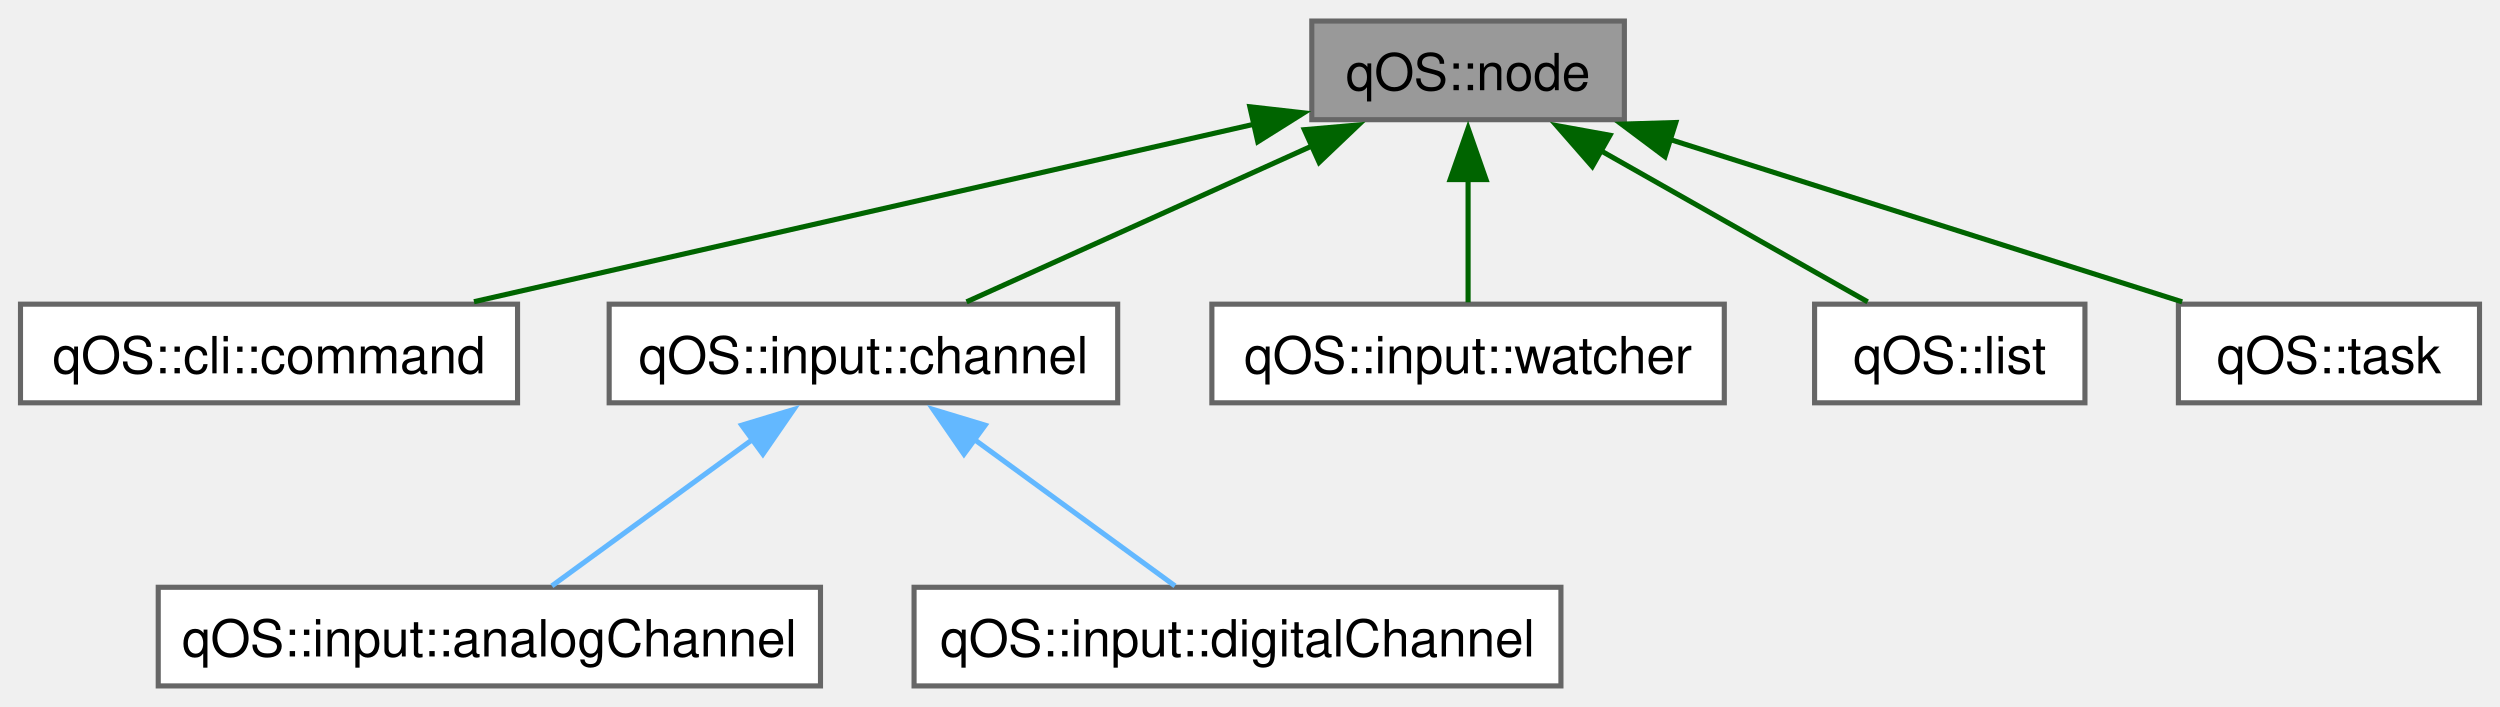
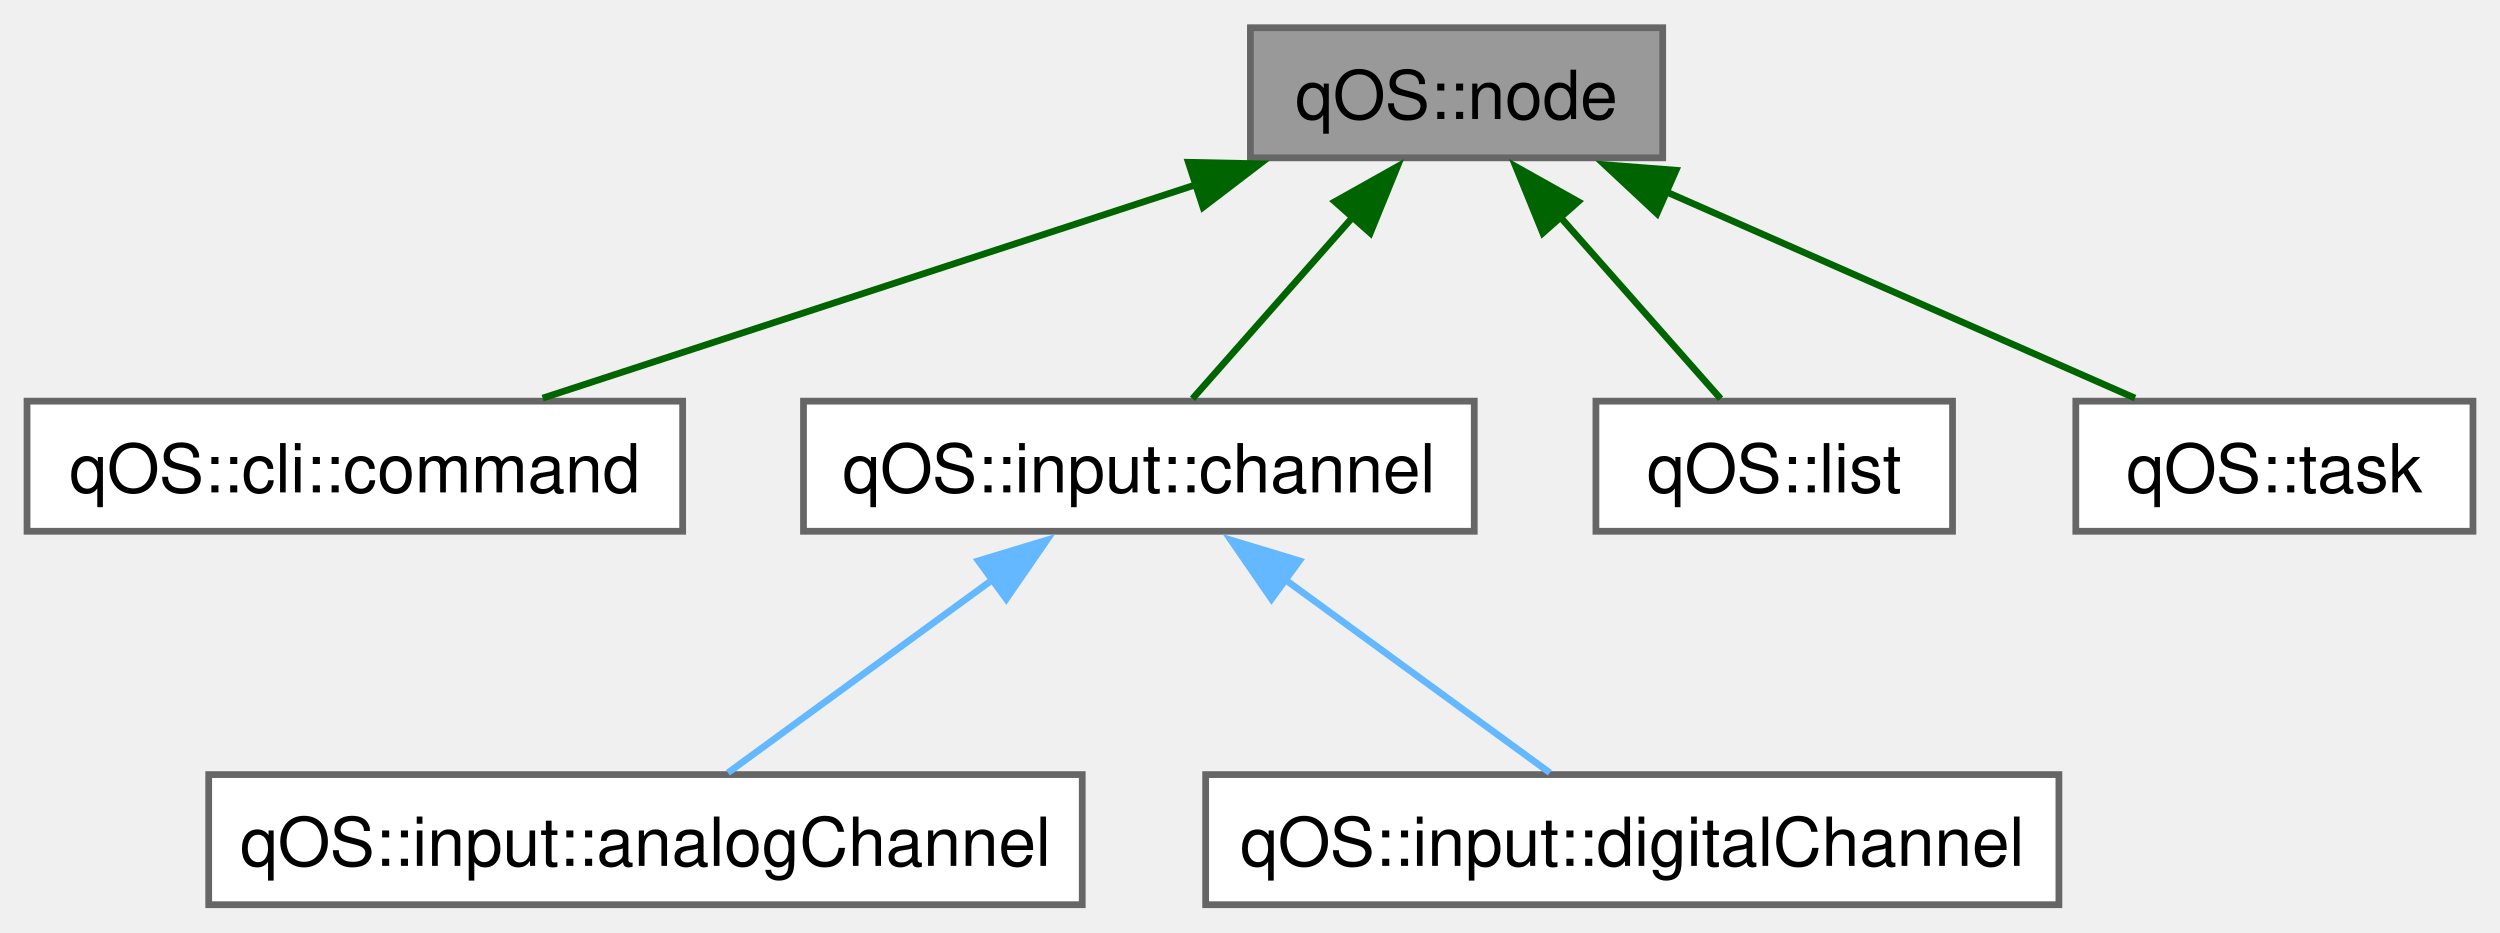
- <svg xmlns="http://www.w3.org/2000/svg" xmlns:xlink="http://www.w3.org/1999/xlink" width="488pt" height="138pt" viewBox="0.00 0.00 487.88 137.75">
+ <svg xmlns="http://www.w3.org/2000/svg" xmlns:xlink="http://www.w3.org/1999/xlink" width="370pt" height="138pt" viewBox="0.00 0.00 369.88 137.75">
  <g id="graph0" class="graph" transform="scale(1 1) rotate(0) translate(4 133.75)">
    <g id="Node000001" class="node">
      <g id="a_Node000001">
        <a xlink:title="A list-node object (Used internally)">
-           <polygon fill="#999999" stroke="#666666" points="313,-129.75 252,-129.75 252,-110.5 313,-110.5 313,-129.75" />
-           <text text-anchor="middle" x="282.5" y="-116.25" font-family="Helvetica,sans-Serif" font-size="10.00">qOS::node</text>
+           <polygon fill="#999999" stroke="#666666" points="242,-129.75 181,-129.75 181,-110.5 242,-110.5 242,-129.75" />
+           <text text-anchor="middle" x="211.5" y="-116.25" font-family="Helvetica,sans-Serif" font-size="10.00">qOS::node</text>
        </a>
      </g>
    </g>
    <g id="Node000002" class="node">
      <g id="a_Node000002">
        <a xlink:href="classq_o_s_1_1cli_1_1command.html" target="_top" xlink:title="An AT-Command object.">
          <polygon fill="white" stroke="#666666" points="97,-74.5 0,-74.5 0,-55.25 97,-55.25 97,-74.5" />
          <text text-anchor="middle" x="48.5" y="-61" font-family="Helvetica,sans-Serif" font-size="10.00">qOS::cli::command</text>
        </a>
      </g>
    </g>
    <g id="edge1_Node000001_Node000002" class="edge">
      <g id="a_edge1_Node000001_Node000002">
        <a xlink:title=" ">
-           <path fill="none" stroke="darkgreen" d="M240.69,-109.61C197.6,-99.81 130.91,-84.63 88.5,-74.98" />
-           <polygon fill="darkgreen" stroke="darkgreen" points="239.91,-113.02 250.43,-111.83 241.46,-106.2 239.91,-113.02" />
+           <path fill="none" stroke="darkgreen" d="M173.04,-106.56C143.32,-96.85 102.91,-83.65 76.29,-74.95" />
+           <polygon fill="darkgreen" stroke="darkgreen" points="171.82,-109.84 182.41,-109.62 173.99,-103.19 171.82,-109.84" />
        </a>
      </g>
    </g>
    <g id="Node000003" class="node">
      <g id="a_Node000003">
        <a xlink:href="classq_o_s_1_1input_1_1channel.html" target="_top" xlink:title=" ">
          <polygon fill="white" stroke="#666666" points="214.12,-74.5 114.88,-74.5 114.88,-55.25 214.12,-55.25 214.12,-74.5" />
          <text text-anchor="middle" x="164.5" y="-61" font-family="Helvetica,sans-Serif" font-size="10.00">qOS::input::channel</text>
        </a>
      </g>
    </g>
    <g id="edge2_Node000001_Node000003" class="edge">
      <g id="a_edge2_Node000001_Node000003">
        <a xlink:title=" ">
-           <path fill="none" stroke="darkgreen" d="M252.06,-105.39C230.84,-95.81 203.13,-83.31 184.62,-74.95" />
-           <polygon fill="darkgreen" stroke="darkgreen" points="250.55,-108.55 261.1,-109.47 253.43,-102.17 250.55,-108.55" />
+           <path fill="none" stroke="darkgreen" d="M196.17,-101.76C188.25,-92.78 178.9,-82.2 172.43,-74.86" />
+           <polygon fill="darkgreen" stroke="darkgreen" points="193.5,-104.02 202.74,-109.2 198.74,-99.38 193.5,-104.02" />
        </a>
      </g>
    </g>
    <g id="Node000006" class="node">
      <g id="a_Node000006">
-         <a xlink:href="classq_o_s_1_1input_1_1watcher.html" target="_top" xlink:title="The digital input-channel watcher class.">
-           <polygon fill="white" stroke="#666666" points="332.5,-74.5 232.5,-74.5 232.5,-55.25 332.5,-55.25 332.5,-74.5" />
-           <text text-anchor="middle" x="282.5" y="-61" font-family="Helvetica,sans-Serif" font-size="10.00">qOS::input::watcher</text>
+         <a xlink:href="classq_o_s_1_1list.html" target="_top" xlink:title="A list object (Generic double-linked)">
+           <polygon fill="white" stroke="#666666" points="284.88,-74.5 232.12,-74.5 232.12,-55.25 284.88,-55.25 284.88,-74.5" />
+           <text text-anchor="middle" x="258.5" y="-61" font-family="Helvetica,sans-Serif" font-size="10.00">qOS::list</text>
        </a>
      </g>
    </g>
    <g id="edge5_Node000001_Node000006" class="edge">
      <g id="a_edge5_Node000001_Node000006">
        <a xlink:title=" ">
-           <path fill="none" stroke="darkgreen" d="M282.5,-98.88C282.5,-90.59 282.5,-81.42 282.5,-74.86" />
-           <polygon fill="darkgreen" stroke="darkgreen" points="279,-98.82 282.5,-108.82 286,-98.82 279,-98.82" />
+           <path fill="none" stroke="darkgreen" d="M226.83,-101.76C234.75,-92.78 244.1,-82.2 250.57,-74.86" />
+           <polygon fill="darkgreen" stroke="darkgreen" points="224.26,-99.38 220.26,-109.2 229.5,-104.02 224.26,-99.38" />
        </a>
      </g>
    </g>
    <g id="Node000007" class="node">
      <g id="a_Node000007">
-         <a xlink:href="classq_o_s_1_1list.html" target="_top" xlink:title="A list object (Generic double-linked)">
-           <polygon fill="white" stroke="#666666" points="402.88,-74.5 350.12,-74.5 350.12,-55.25 402.88,-55.25 402.88,-74.5" />
-           <text text-anchor="middle" x="376.5" y="-61" font-family="Helvetica,sans-Serif" font-size="10.00">qOS::list</text>
+         <a xlink:href="classq_o_s_1_1task.html" target="_top" xlink:title="A task node object.">
+           <polygon fill="white" stroke="#666666" points="361.88,-74.5 303.12,-74.5 303.12,-55.25 361.88,-55.25 361.88,-74.5" />
+           <text text-anchor="middle" x="332.5" y="-61" font-family="Helvetica,sans-Serif" font-size="10.00">qOS::task</text>
        </a>
      </g>
    </g>
    <g id="edge6_Node000001_Node000007" class="edge">
      <g id="a_edge6_Node000001_Node000007">
        <a xlink:title=" ">
-           <path fill="none" stroke="darkgreen" d="M308.15,-104.59C324.86,-95.13 346.14,-83.08 360.48,-74.95" />
-           <polygon fill="darkgreen" stroke="darkgreen" points="306.74,-101.37 299.76,-109.35 310.19,-107.46 306.74,-101.37" />
-         </a>
-       </g>
-     </g>
-     <g id="Node000008" class="node">
-       <g id="a_Node000008">
-         <a xlink:href="classq_o_s_1_1task.html" target="_top" xlink:title="A task node object.">
-           <polygon fill="white" stroke="#666666" points="479.88,-74.5 421.12,-74.5 421.12,-55.25 479.88,-55.25 479.88,-74.5" />
-           <text text-anchor="middle" x="450.5" y="-61" font-family="Helvetica,sans-Serif" font-size="10.00">qOS::task</text>
-         </a>
-       </g>
-     </g>
-     <g id="edge7_Node000001_Node000008" class="edge">
-       <g id="a_edge7_Node000001_Node000008">
-         <a xlink:title=" ">
-           <path fill="none" stroke="darkgreen" d="M321.74,-106.69C352.4,-96.97 394.3,-83.69 421.86,-74.95" />
-           <polygon fill="darkgreen" stroke="darkgreen" points="320.92,-103.28 312.44,-109.63 323.03,-109.95 320.92,-103.28" />
+           <path fill="none" stroke="darkgreen" d="M242.41,-105.52C264.21,-95.93 292.81,-83.34 311.87,-74.95" />
+           <polygon fill="darkgreen" stroke="darkgreen" points="241.15,-102.25 233.41,-109.48 243.97,-108.66 241.15,-102.25" />
        </a>
      </g>
    </g>
    <g id="Node000004" class="node">
      <g id="a_Node000004">
        <a xlink:href="classq_o_s_1_1input_1_1analog_channel.html" target="_top" xlink:title="An analog input-channel object.">
          <polygon fill="white" stroke="#666666" points="156.12,-19.25 26.88,-19.25 26.88,0 156.12,0 156.12,-19.25" />
          <text text-anchor="middle" x="91.5" y="-5.75" font-family="Helvetica,sans-Serif" font-size="10.00">qOS::input::analogChannel</text>
        </a>
      </g>
    </g>
    <g id="edge3_Node000003_Node000004" class="edge">
      <g id="a_edge3_Node000003_Node000004">
        <a xlink:title=" ">
          <path fill="none" stroke="#63b8ff" d="M143.03,-48.22C130.22,-38.87 114.4,-27.33 103.7,-19.52" />
          <polygon fill="#63b8ff" stroke="#63b8ff" points="140.75,-50.88 150.89,-53.95 144.88,-45.23 140.75,-50.88" />
        </a>
      </g>
    </g>
    <g id="Node000005" class="node">
      <g id="a_Node000005">
        <a xlink:href="classq_o_s_1_1input_1_1digital_channel.html" target="_top" xlink:title="A digital input-channel object.">
          <polygon fill="white" stroke="#666666" points="300.62,-19.25 174.38,-19.25 174.38,0 300.62,0 300.62,-19.25" />
          <text text-anchor="middle" x="237.5" y="-5.75" font-family="Helvetica,sans-Serif" font-size="10.00">qOS::input::digitalChannel</text>
        </a>
      </g>
    </g>
    <g id="edge4_Node000003_Node000005" class="edge">
      <g id="a_edge4_Node000003_Node000005">
        <a xlink:title=" ">
          <path fill="none" stroke="#63b8ff" d="M185.97,-48.22C198.78,-38.87 214.6,-27.33 225.3,-19.52" />
          <polygon fill="#63b8ff" stroke="#63b8ff" points="184.12,-45.23 178.11,-53.95 188.25,-50.88 184.12,-45.23" />
        </a>
      </g>
    </g>
  </g>
</svg>
